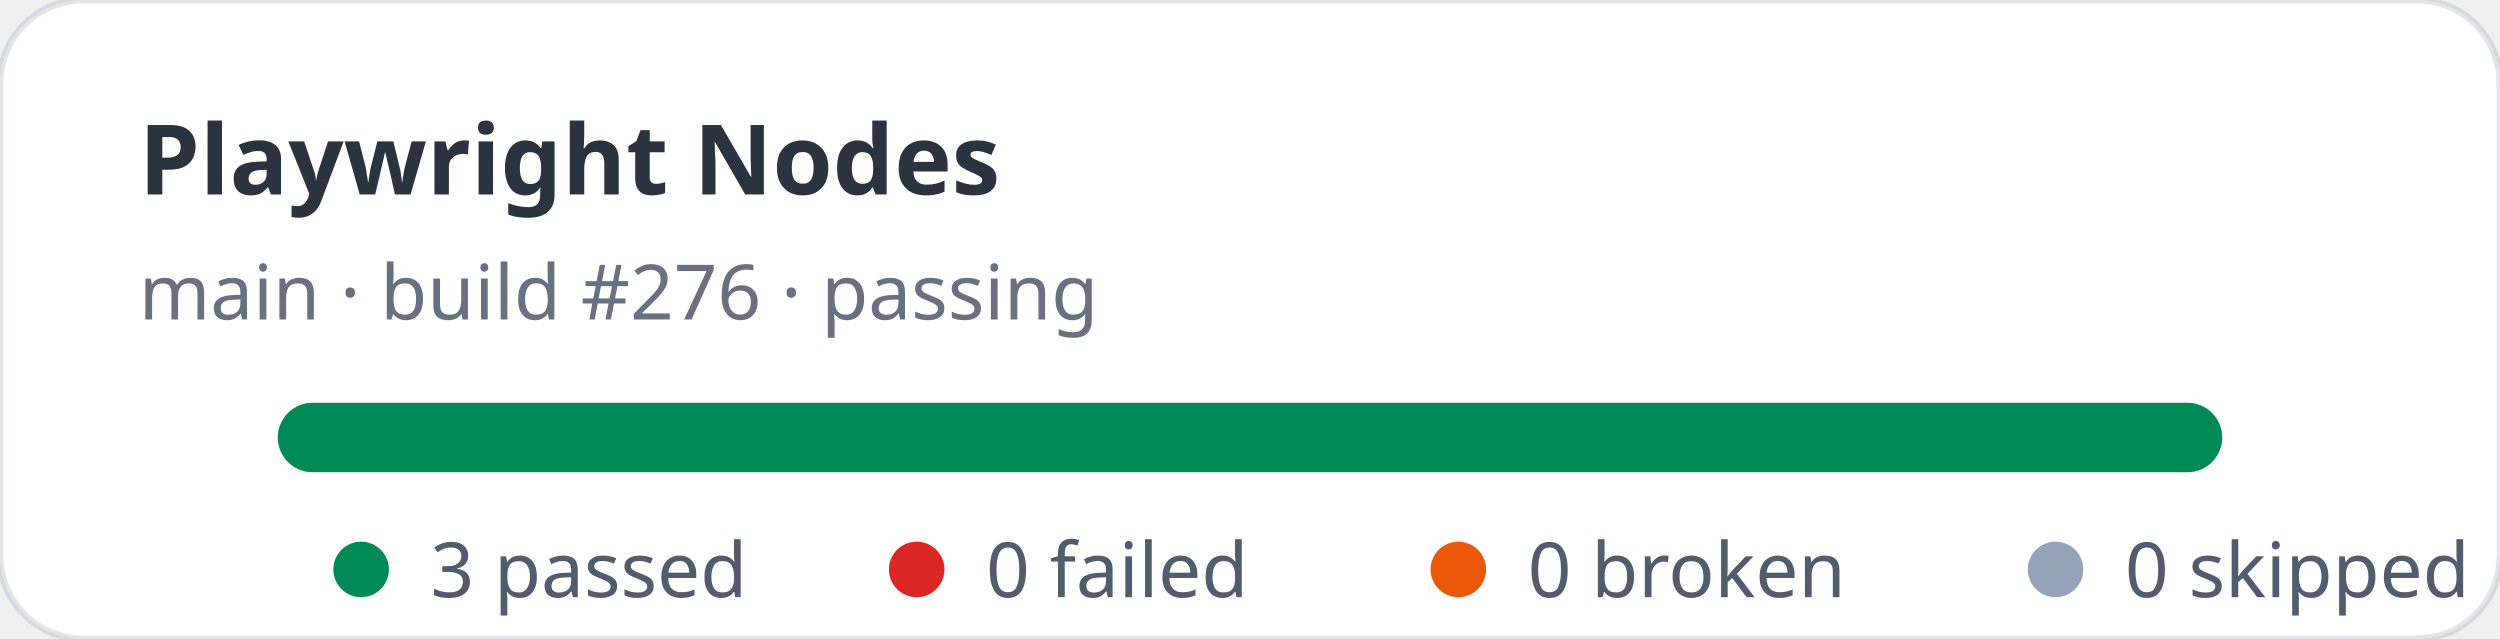
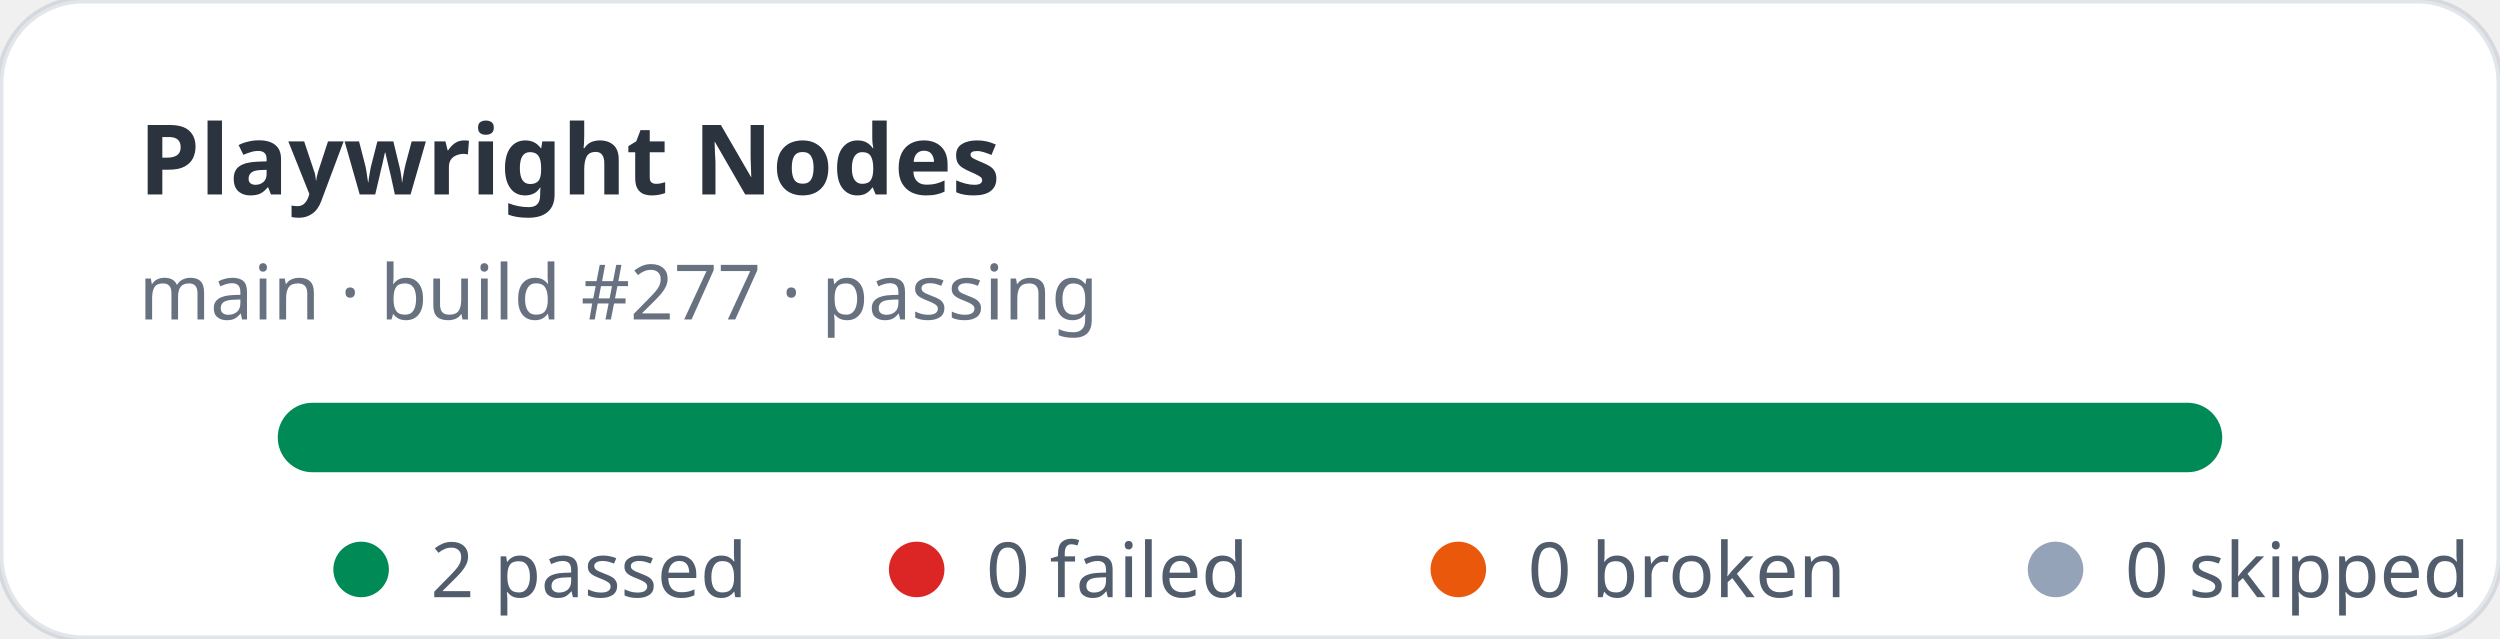
- <svg xmlns="http://www.w3.org/2000/svg" width="360" height="92" viewBox="0 0 360 92" role="img" aria-label="Playwright Nodes stats: 3 passed, 0 failed">
+ <svg xmlns="http://www.w3.org/2000/svg" width="360" height="92" viewBox="0 0 360 92" role="img" aria-label="Playwright Nodes stats: 2 passed, 0 failed">
  <rect width="360" height="92" rx="12" fill="#ffffff" stroke="rgba(11,48,86,0.12)" />
  <text x="20" y="28" fill="rgba(1,10,24,0.83)" font-family="ui-sans-serif,system-ui,sans-serif" font-size="14" font-weight="700">Playwright Nodes</text>
-   <text x="20" y="46" fill="rgba(2,19,44,0.6)" font-family="ui-sans-serif,system-ui,sans-serif" font-size="11">main · build #276 · passing</text>
+   <text x="20" y="46" fill="rgba(2,19,44,0.6)" font-family="ui-sans-serif,system-ui,sans-serif" font-size="11">main · build #277 · passing</text>
  <rect x="40" y="58" width="280" height="10" rx="5" fill="#e2e8f0" />
  <rect x="40" y="58" width="280" height="10" rx="5" fill="#008a56" />
  <g font-family="ui-sans-serif,system-ui,sans-serif" font-size="11" fill="rgba(1,18,40,0.68)">
    <circle cx="52" cy="82" r="4" fill="#008a56" />
-     <text x="62" y="86">3 passed</text>
+     <text x="62" y="86">2 passed</text>
    <circle cx="132" cy="82" r="4" fill="#dc2626" />
    <text x="142" y="86">0 failed</text>
    <circle cx="210" cy="82" r="4" fill="#ea580c" />
    <text x="220" y="86">0 broken</text>
    <circle cx="296" cy="82" r="4" fill="#94a3b8" />
    <text x="306" y="86">0 skipped</text>
  </g>
</svg>
